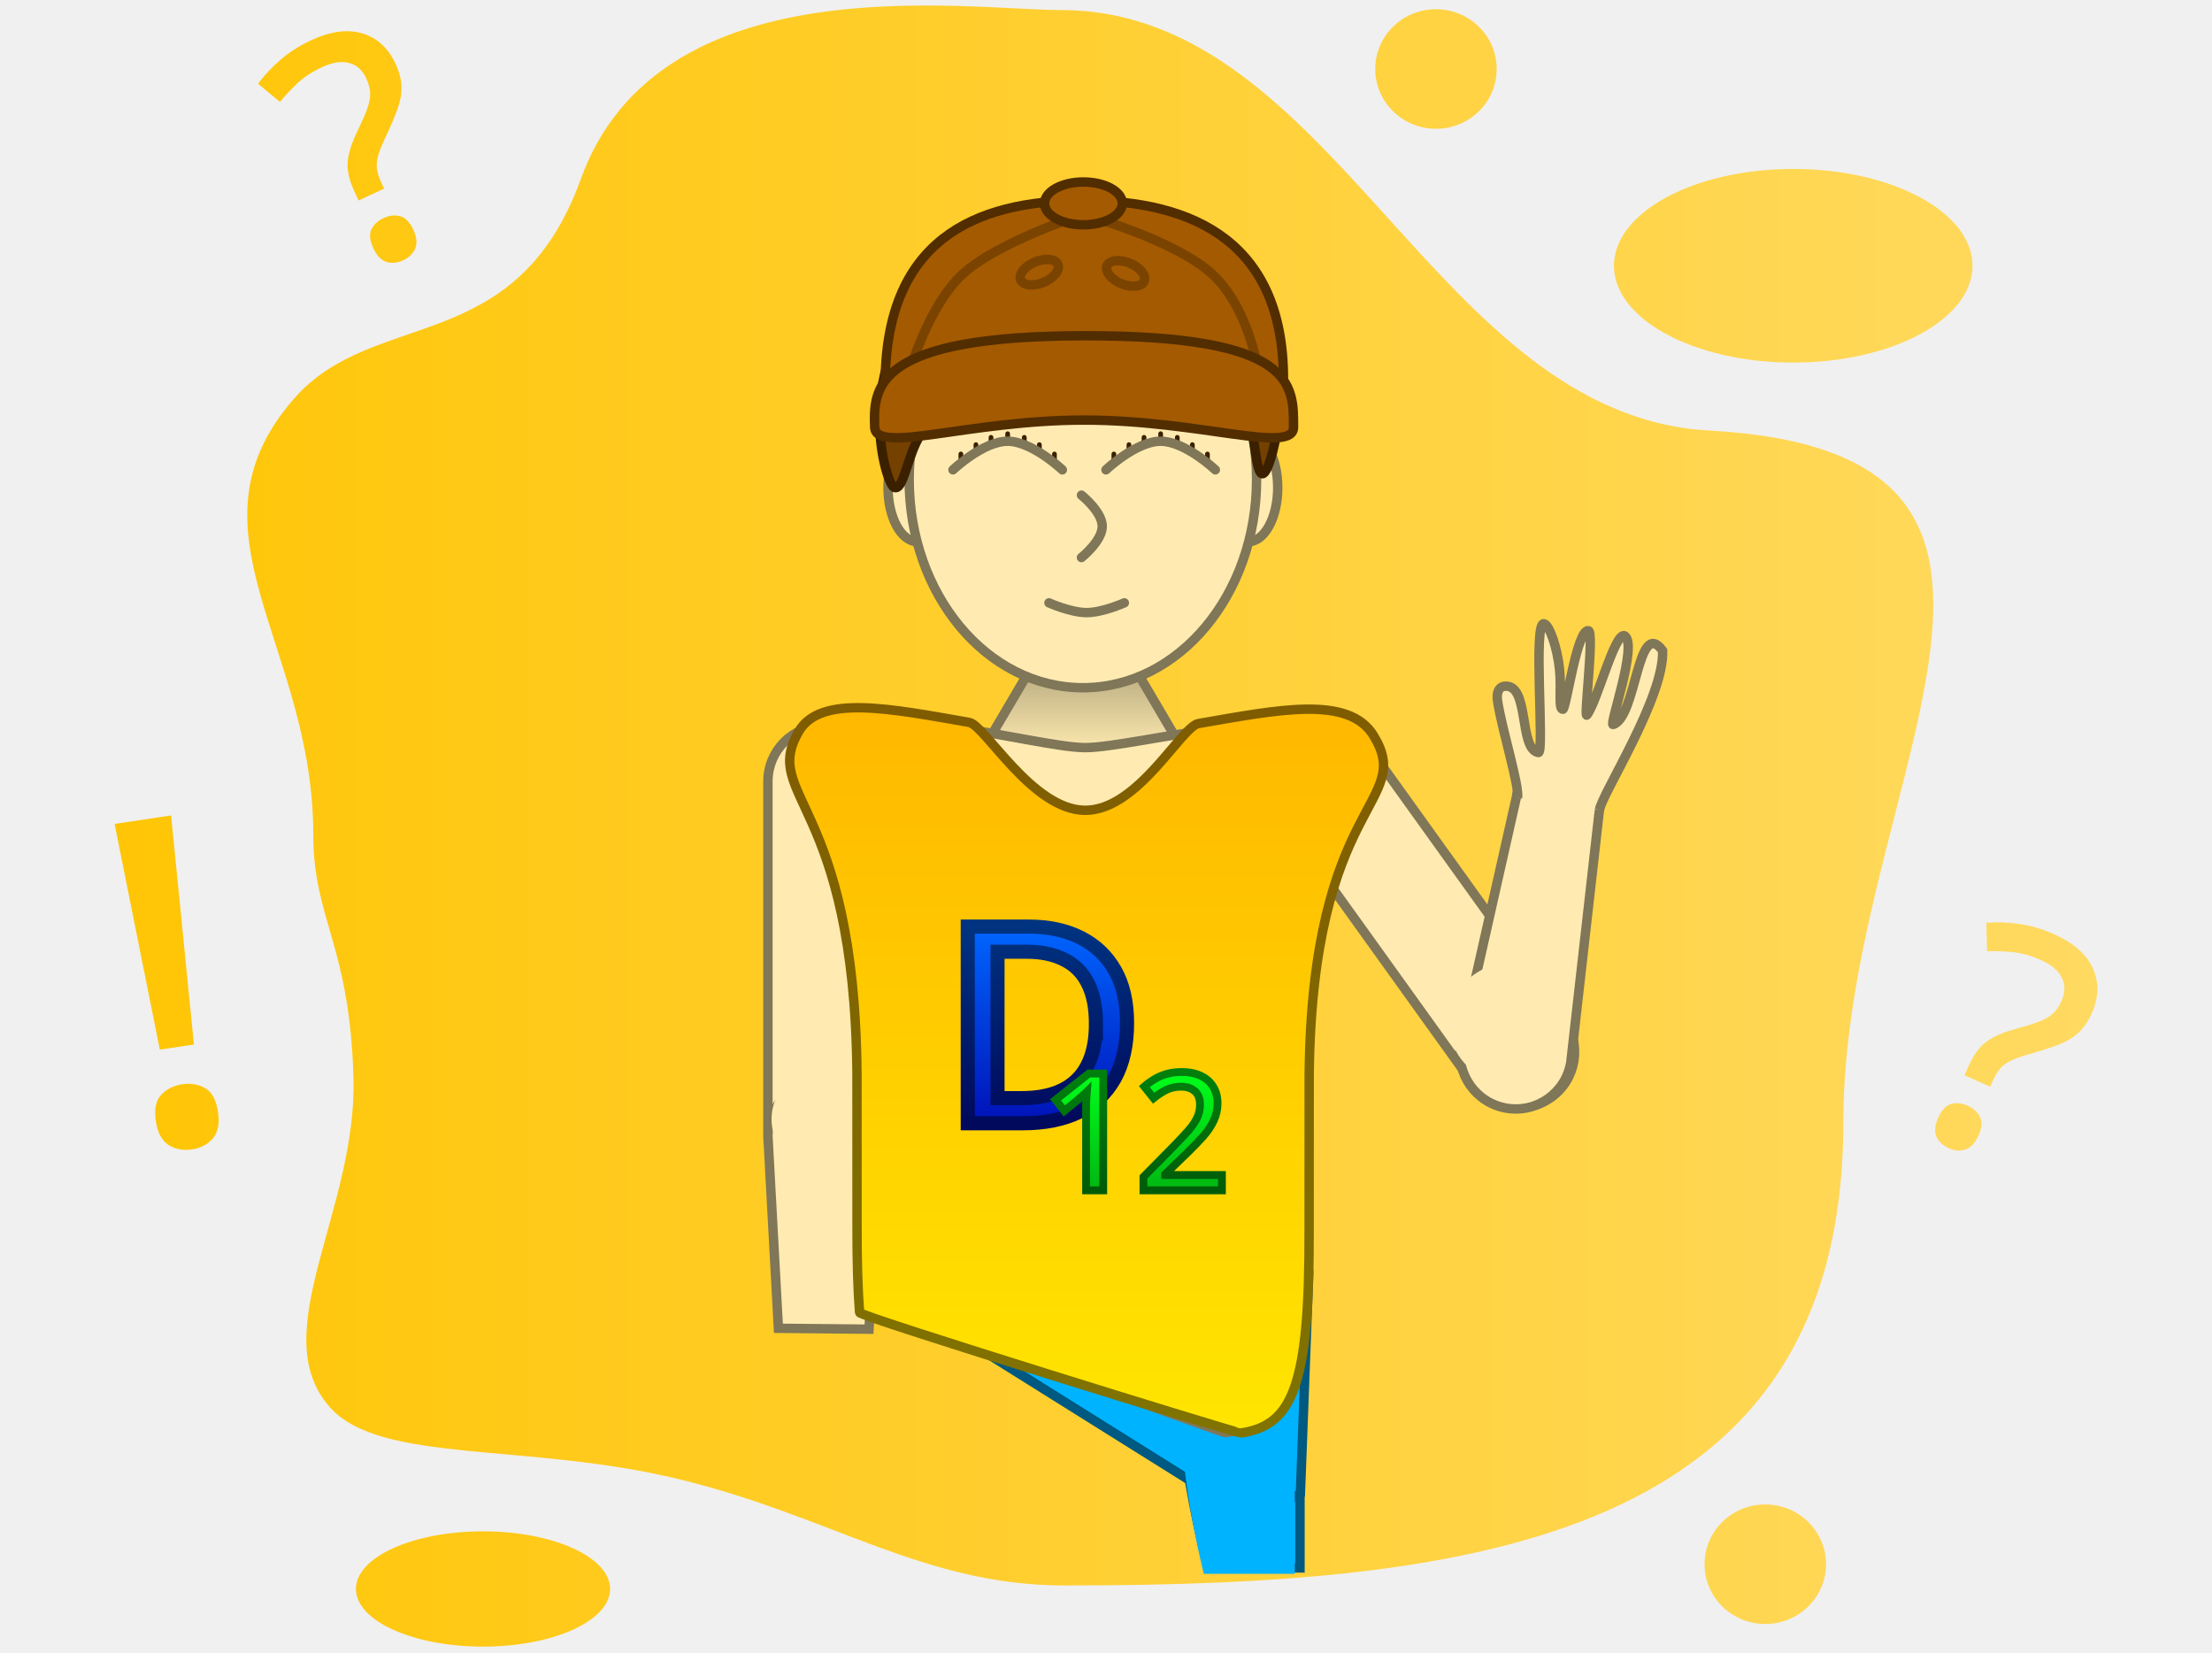
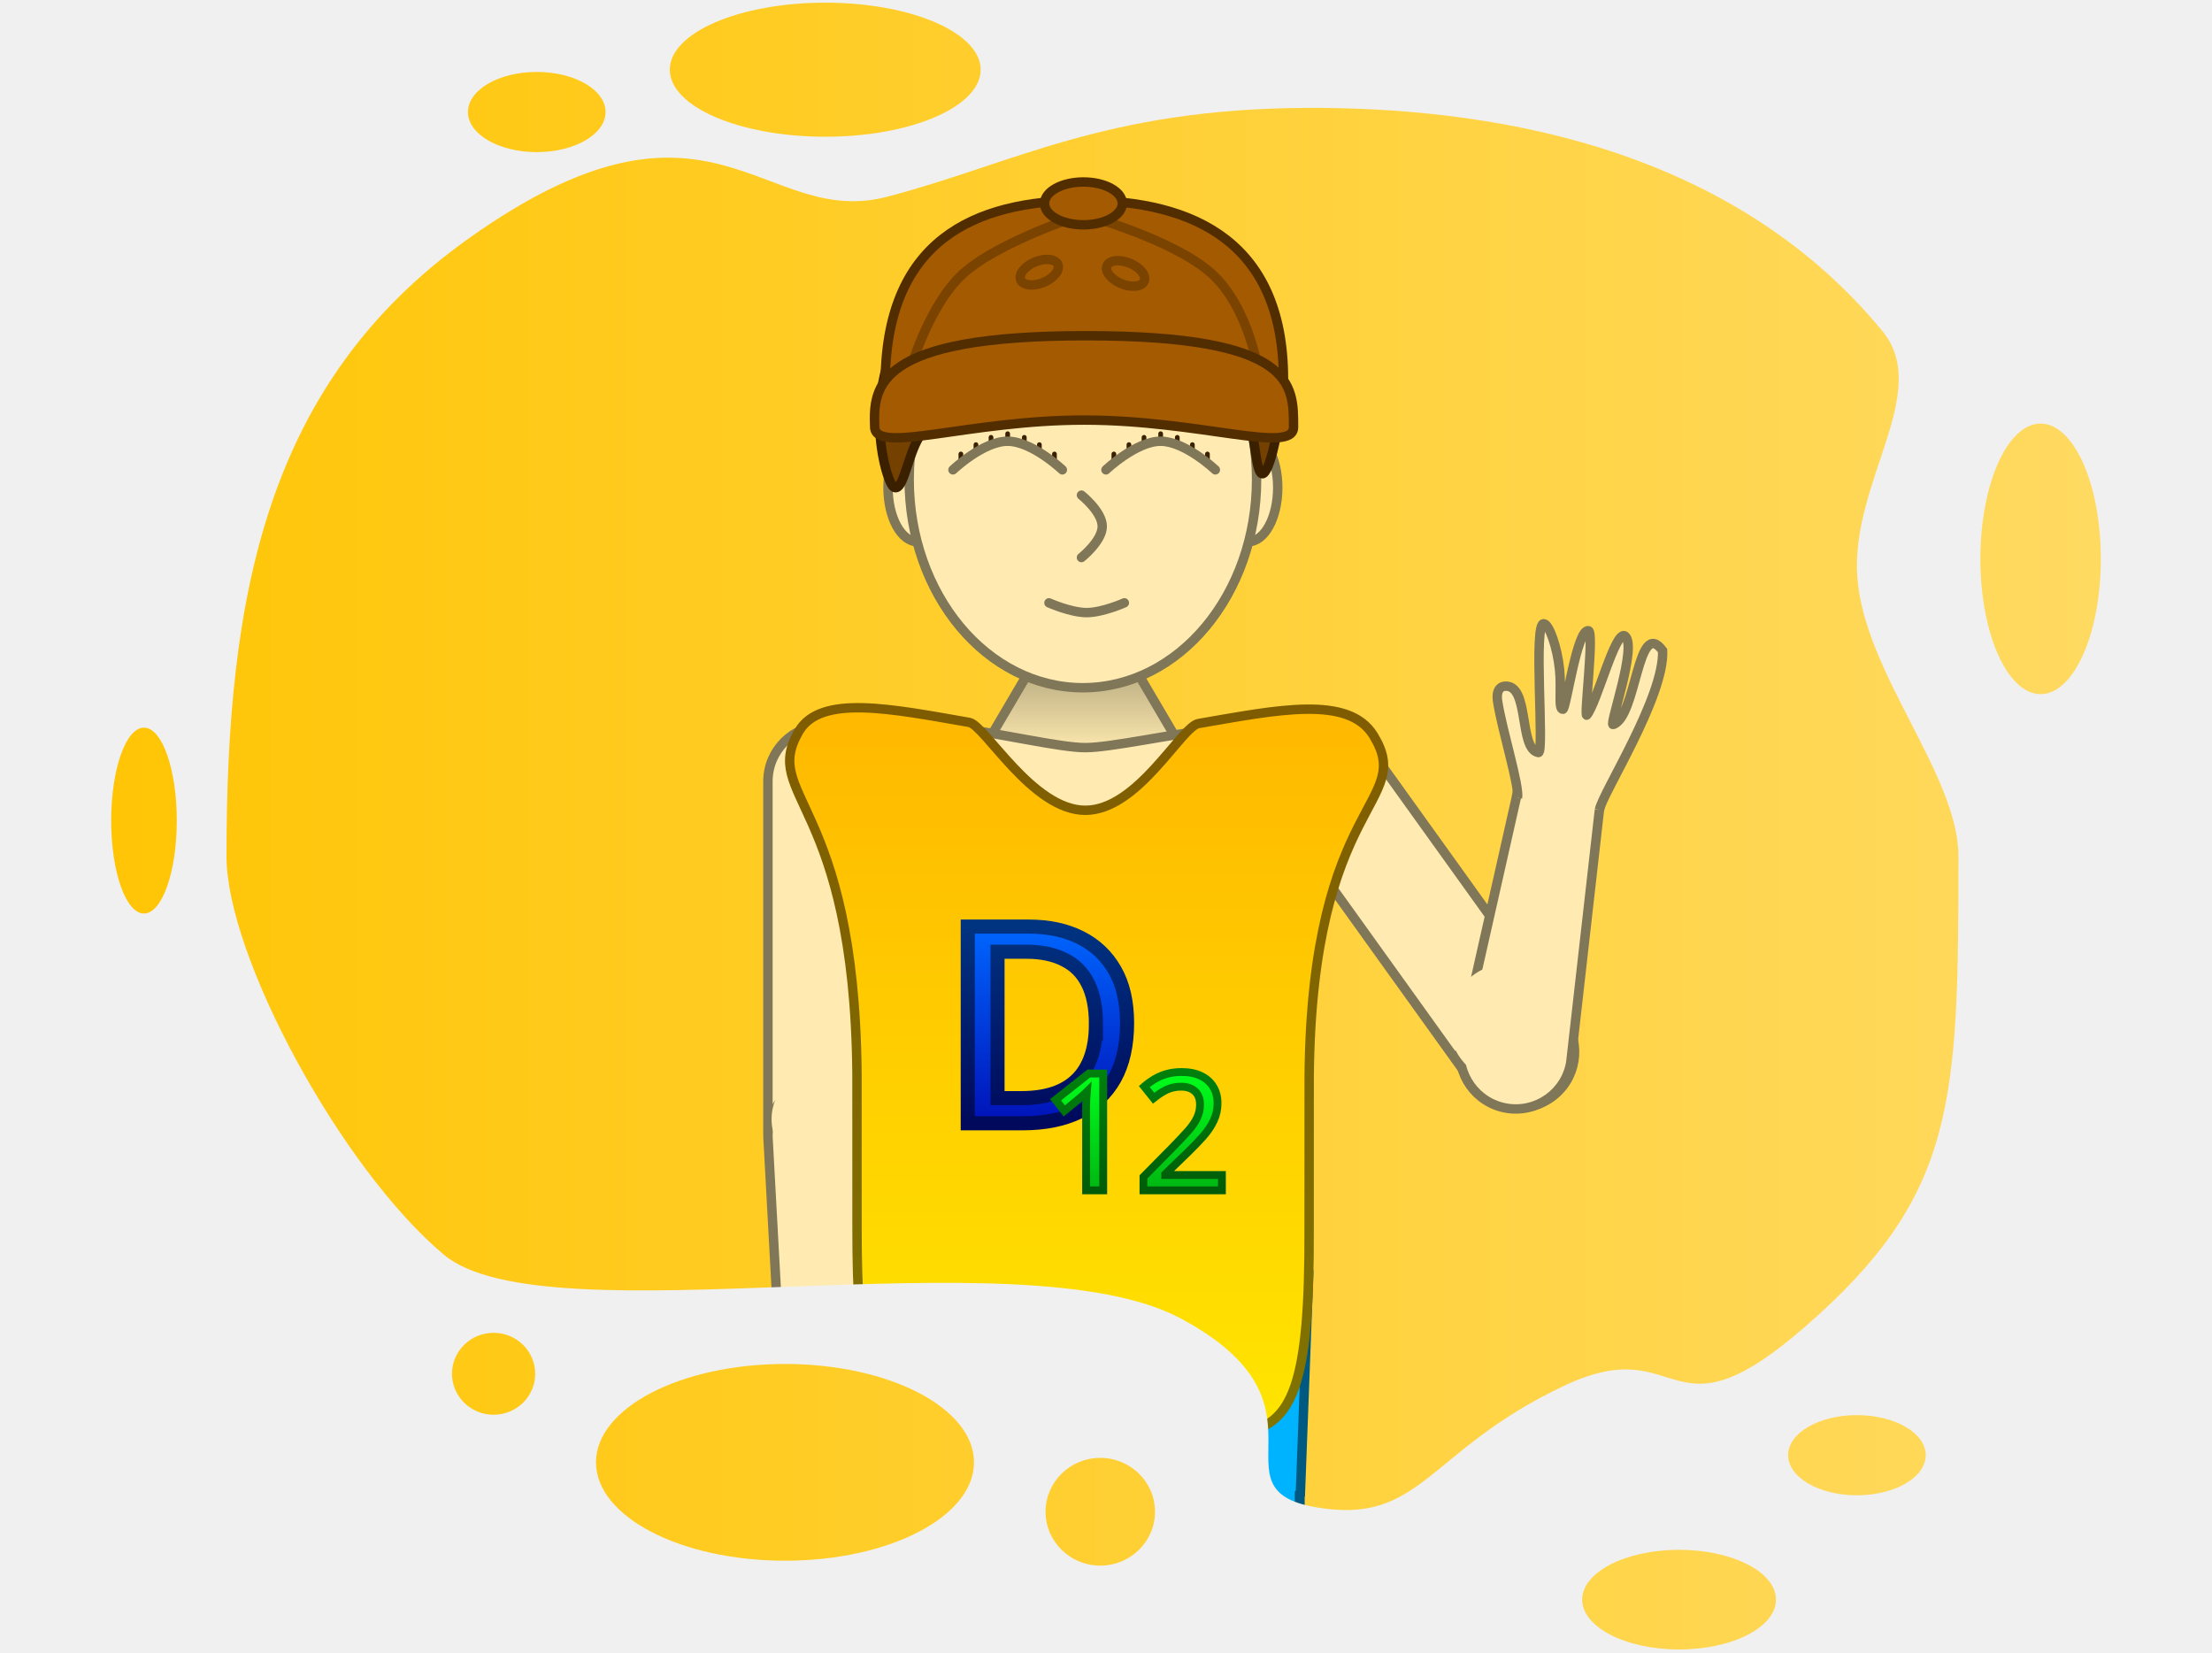
<svg xmlns="http://www.w3.org/2000/svg" width="705.706" height="527.027" viewBox="0,0,705.706,527.027">
  <defs>
    <linearGradient x1="-112.853" y1="180" x2="592.853" y2="180" gradientUnits="userSpaceOnUse" id="color-1">
      <stop offset="0" stop-color="#ffc400" />
      <stop offset="1" stop-color="#ffdb66" />
    </linearGradient>
    <linearGradient x1="232.624" y1="125.108" x2="232.624" y2="156.851" gradientUnits="userSpaceOnUse" id="color-2">
      <stop offset="0" stop-color="#ada078" />
      <stop offset="1" stop-color="#ffebb1" />
    </linearGradient>
    <linearGradient x1="233.853" y1="142.31" x2="233.853" y2="372.155" gradientUnits="userSpaceOnUse" id="color-3">
      <stop offset="0" stop-color="#ffb800" />
      <stop offset="1" stop-color="#ffe500" />
    </linearGradient>
    <linearGradient x1="233.853" y1="142.31" x2="233.853" y2="372.155" gradientUnits="userSpaceOnUse" id="color-4">
      <stop offset="0" stop-color="#805c00" />
      <stop offset="1" stop-color="#807300" />
    </linearGradient>
    <linearGradient x1="221.309" y1="212.068" x2="221.309" y2="274.805" gradientUnits="userSpaceOnUse" id="color-5">
      <stop offset="0" stop-color="#0066ff" />
      <stop offset="1" stop-color="#0012b8" />
    </linearGradient>
    <linearGradient x1="221.309" y1="212.068" x2="221.309" y2="274.805" gradientUnits="userSpaceOnUse" id="color-6">
      <stop offset="0" stop-color="#003380" />
      <stop offset="1" stop-color="#00095c" />
    </linearGradient>
    <linearGradient x1="250.446" y1="258.455" x2="250.446" y2="296.2" gradientUnits="userSpaceOnUse" id="color-7">
      <stop offset="0" stop-color="#00ff1b" />
      <stop offset="1" stop-color="#00b712" />
    </linearGradient>
    <linearGradient x1="250.446" y1="258.455" x2="250.446" y2="296.2" gradientUnits="userSpaceOnUse" id="color-8">
      <stop offset="0" stop-color="#00800d" />
      <stop offset="1" stop-color="#005c09" />
    </linearGradient>
    <mask id="mask-1">
      <g>
-         <g data-paper-data="{&quot;isPaintingLayer&quot;:true}" fill-rule="nonzero" stroke="none" stroke-width="0" stroke-linecap="butt" stroke-linejoin="miter" stroke-miterlimit="10" stroke-dasharray="" stroke-dashoffset="0" style="mix-blend-mode: normal">
-           <path d="M-112.853,443.514v-527.027h705.706v527.027z" fill="none" />
-           <path d="M0.271,-22.302c-1.067,-2.295 -1.754,-4.387 -2.061,-6.274c-0.307,-1.888 -0.212,-3.867 0.285,-5.938c0.472,-2.123 1.349,-4.466 2.632,-7.029c1.422,-2.945 2.468,-5.335 3.138,-7.169c0.698,-1.911 1.029,-3.587 0.992,-5.029c-0.036,-1.442 -0.467,-3.05 -1.291,-4.824c-1.237,-2.66 -3.07,-4.283 -5.498,-4.866c-2.453,-0.636 -5.349,-0.178 -8.687,1.375c-2.973,1.383 -5.504,3.035 -7.592,4.958c-2.036,1.898 -3.947,3.929 -5.733,6.092l-6.978,-5.796c1.981,-2.698 4.357,-5.23 7.127,-7.596c2.746,-2.419 6.048,-4.525 9.909,-6.32c6.103,-2.838 11.516,-3.546 16.237,-2.125c4.721,1.421 8.246,4.636 10.575,9.644c1.237,2.66 1.873,5.188 1.908,7.583c0.011,2.343 -0.443,4.71 -1.36,7.104c-0.865,2.369 -1.983,5.014 -3.353,7.935c-1.23,2.539 -2.114,4.663 -2.652,6.372c-0.485,1.685 -0.644,3.186 -0.475,4.504c0.168,1.317 0.641,2.811 1.417,4.48l0.873,1.878l-8.138,3.784zM6.247,-4.334c-1.14,-2.452 -1.341,-4.452 -0.602,-6.001c0.739,-1.549 2.047,-2.76 3.925,-3.633c1.774,-0.825 3.491,-1.02 5.152,-0.587c1.713,0.409 3.139,1.839 4.279,4.291c1.116,2.4 1.302,4.438 0.56,6.116c-0.715,1.601 -1.959,2.814 -3.733,3.639c-1.878,0.873 -3.659,1.067 -5.344,0.582c-1.709,-0.538 -3.122,-2.006 -4.238,-4.406zM515.112,256.734c1.029,-2.313 2.153,-4.205 3.374,-5.677c1.221,-1.472 2.775,-2.701 4.662,-3.688c1.91,-1.039 4.253,-1.918 7.028,-2.636c3.154,-0.864 5.643,-1.646 7.466,-2.347c1.899,-0.73 3.38,-1.582 4.443,-2.558c1.063,-0.975 1.992,-2.357 2.787,-4.144c1.192,-2.681 1.21,-5.128 0.054,-7.342c-1.133,-2.267 -3.381,-4.148 -6.746,-5.644c-2.996,-1.332 -5.905,-2.154 -8.726,-2.464c-2.769,-0.287 -5.555,-0.392 -8.359,-0.317l-0.217,-9.069c3.335,-0.28 6.805,-0.153 10.409,0.379c3.627,0.48 7.386,1.584 11.276,3.314c6.15,2.735 10.241,6.349 12.273,10.841c2.032,4.492 1.926,9.262 -0.318,14.308c-1.192,2.681 -2.679,4.821 -4.461,6.422c-1.759,1.548 -3.841,2.762 -6.248,3.644c-2.354,0.905 -5.082,1.801 -8.184,2.688c-2.722,0.741 -4.904,1.471 -6.546,2.189c-1.589,0.742 -2.825,1.609 -3.707,2.602c-0.882,0.993 -1.697,2.33 -2.445,4.012l-0.842,1.892l-8.2,-3.647zM505.497,273.047c1.099,-2.471 2.475,-3.937 4.128,-4.398c1.653,-0.461 3.426,-0.271 5.318,0.571c1.787,0.795 3.063,1.96 3.828,3.497c0.817,1.56 0.677,3.575 -0.422,6.046c-1.075,2.418 -2.489,3.899 -4.242,4.441c-1.677,0.514 -3.408,0.373 -5.196,-0.422c-1.892,-0.842 -3.209,-2.057 -3.951,-3.646c-0.718,-1.642 -0.54,-3.671 0.536,-6.089zM-12.906,182.619c0,-60.495 -43.037,-96.895 -6.056,-139.064c25.514,-29.095 70.72,-12.776 91.41,-69.976c25.047,-69.244 123.055,-53.885 153.164,-53.885c87.539,0 119.114,129.256 206.745,134.119c130.289,7.229 42.867,112.847 42.867,220.885c0,132.343 -116.16,147.548 -248.503,147.548c-44.94,0 -74.32,-22.109 -122.933,-33.894c-48.613,-11.785 -95.204,-4.828 -111.339,-22.899c-21.077,-23.606 8.707,-62.881 7.464,-105.305c-1.243,-42.424 -12.82,-50.397 -12.82,-77.529zM364.647,-61.504c0,10.53 -8.675,19.067 -19.376,19.067c-10.701,0 -19.376,-8.537 -19.376,-19.067c0,-10.53 8.675,-19.067 19.376,-19.067c10.701,0 19.376,8.537 19.376,19.067zM516.451,1.263c0,17.058 -25.608,30.886 -57.197,30.886c-31.589,0 -57.197,-13.828 -57.197,-30.886c0,-17.058 25.608,-30.886 57.197,-30.886c31.589,0 57.197,13.828 57.197,30.886zM469.71,415.467c0,10.53 -8.675,19.067 -19.376,19.067c-10.701,0 -19.376,-8.537 -19.376,-19.067c0,-10.53 8.675,-19.067 19.376,-19.067c10.701,0 19.376,8.537 19.376,19.067zM81.789,423.366c0,10.156 -18.152,18.39 -40.543,18.39c-22.391,0 -40.543,-8.233 -40.543,-18.39c0,-10.156 18.152,-18.39 40.543,-18.39c22.391,0 40.543,8.233 40.543,18.39zM-50.985,249.685l-10.88,1.637l-14.42,-72.007l18.013,-2.71zM-63.13,274.136c-0.57,-3.788 -0.003,-6.593 1.701,-8.415c1.704,-1.822 3.966,-2.946 6.787,-3.37c2.66,-0.4 5.072,0.02 7.236,1.26c2.165,1.24 3.532,3.754 4.102,7.542c0.558,3.707 -0.003,6.553 -1.683,8.536c-1.692,1.903 -3.867,3.054 -6.527,3.455c-2.821,0.424 -5.32,-0.024 -7.496,-1.345c-2.189,-1.401 -3.562,-3.956 -4.12,-7.663z" fill="#ffffff" />
+         <g data-paper-data="{&quot;isPaintingLayer&quot;:true}" fill-rule="nonzero" stroke-width="0" stroke-linecap="butt" stroke-linejoin="miter" stroke-miterlimit="10" stroke-dasharray="" stroke-dashoffset="0" style="mix-blend-mode: normal">
+           <path d="M-112.853,443.514v-527.027h705.706v527.027z" fill="none" stroke="none" />
+           <path d="M-40.593,189.692c0,-83.578 12.711,-151.203 77.231,-197.115c77.718,-55.304 93.471,-2.856 133.571,-13.335c40.1,-10.479 69.469,-28.056 133.74,-28.337c54.314,-0.238 133.616,10.244 183.722,71.162c16.035,19.495 -10.062,48.112 -7.983,78.348c2.112,30.709 32.273,63.088 32.273,89.278c0,79.176 -0.927,108.288 -49.074,150.145c-44.148,38.381 -38.578,0.78 -76.553,18.622c-44.032,20.688 -45.493,44.755 -79.51,38.817c-34.017,-5.939 8.333,-32.708 -42.962,-60.197c-51.295,-27.489 -202.343,7.19 -235.15,-20.381c-32.807,-27.571 -69.305,-95.185 -69.305,-127.006z" fill="#ffffff" stroke="#000000" />
+           <path d="M453.75,426.768c0,8.779 -13.84,15.895 -30.912,15.895c-17.072,0 -30.912,-7.117 -30.912,-15.896c0,-8.779 13.84,-15.895 30.912,-15.895c17.072,0 30.912,7.117 30.912,15.895z" fill="#ffffff" stroke="#000000" />
+           <path d="M57.896,354.719c0,7.216 -5.944,13.065 -13.277,13.065c-7.333,0 -13.277,-5.85 -13.277,-13.065c0,-7.216 5.944,-13.065 13.277,-13.065c7.333,0 13.277,5.85 13.277,13.065z" fill="#ffffff" stroke="#000000" />
+           <path d="M200.013,-61.281c0,11.809 -22.201,21.382 -49.588,21.382c-27.387,0 -49.588,-9.573 -49.588,-21.382c0,-11.809 22.201,-21.382 49.588,-21.382c27.387,0 49.588,9.573 49.588,21.382z" fill="#ffffff" stroke="#000000" />
+           <path d="M80.346,-47.776c0,7.063 -9.829,12.789 -21.955,12.789c-12.125,0 -21.955,-5.726 -21.955,-12.789c0,-7.063 9.829,-12.789 21.955,-12.789c12.125,0 21.955,5.726 21.955,12.789z" fill="#ffffff" stroke="#000000" />
+           <path d="M501.523,380.691c0,7.063 -9.829,12.789 -21.955,12.789c-12.125,0 -21.955,-5.726 -21.955,-12.789c0,-7.063 9.829,-12.789 21.955,-12.789c12.125,0 21.955,5.726 21.955,12.789z" fill="#ffffff" stroke="#000000" />
+           <path d="M538.173,51.612c10.611,0 19.213,19.32 19.213,43.153c0,23.832 -8.602,43.153 -19.213,43.153c-10.611,0 -19.213,-19.32 -19.213,-43.153c0,-23.832 8.602,-43.153 19.213,-43.153z" fill="#ffffff" stroke="#000000" />
+           <path d="M-66.919,148.6c5.781,0 10.467,13.274 10.467,29.648c0,16.374 -4.686,29.648 -10.467,29.648c-5.781,0 -10.467,-13.274 -10.467,-29.648c0,-16.374 4.686,-29.648 10.467,-29.648z" fill="#ffffff" stroke="#000000" />
+           <path d="M197.89,382.969c0,17.33 -26.998,31.378 -60.301,31.378c-33.303,0 -60.301,-14.049 -60.301,-31.378c0,-17.33 26.998,-31.378 60.301,-31.378c33.303,0 60.301,14.048 60.301,31.378z" fill="#ffffff" stroke="#000000" />
+           <path d="M255.637,398.729c0,9.49 -7.818,17.183 -17.462,17.183c-9.644,0 -17.462,-7.693 -17.462,-17.183c0,-9.49 7.818,-17.183 17.462,-17.183c9.644,0 17.462,7.693 17.462,17.183z" fill="#ffffff" stroke="#000000" />
        </g>
      </g>
    </mask>
  </defs>
  <g transform="translate(112.8528,83.51352)" mask="url(#mask-1)">
    <g data-paper-data="{&quot;isPaintingLayer&quot;:true}" fill-rule="nonzero" stroke-linejoin="miter" stroke-miterlimit="10" stroke-dasharray="" stroke-dashoffset="0" style="mix-blend-mode: normal">
      <path d="M-112.853,443.514v-527.027h705.706v527.027z" fill="url(#color-1)" stroke="none" stroke-width="0" stroke-linecap="butt" />
      <path d="M301.887,380.351v36.306l-29.355,-0.271c0,0 -17.604,-66.287 -0.898,-66.287c16.707,0 30.253,13.543 30.253,30.252z" fill="#00b3ff" stroke="#005980" stroke-width="3" stroke-linecap="butt" />
      <path d="M232.534,322.316c28.718,0 72.147,-9.822 72.147,-0.003l-2.666,70.596l-15.126,8.433l-126.234,-79.03c0,-9.819 43.162,0.003 71.88,0.003z" fill="#00b3ff" stroke="#005980" stroke-width="3" stroke-linecap="butt" />
      <path d="M300.229,418.533h-29.017c0,0 -15.554,-61.421 0.303,-61.421c15.857,0 28.714,12.854 28.714,28.712z" fill="#00b3ff" stroke="#005980" stroke-width="0" stroke-linecap="butt" />
      <path d="M321.613,151.761l64.542,89.916c5.733,7.986 3.905,19.108 -4.081,24.84c-7.986,5.732 -19.107,3.905 -24.839,-4.081l-64.542,-89.916c-5.733,-7.986 -3.905,-19.107 4.081,-24.839c7.986,-5.732 19.107,-3.906 24.84,4.08z" fill="#ffebb1" stroke="#807658" stroke-width="3" stroke-linecap="butt" />
      <path d="M353.182,249.476l17.625,-78.136c1.638,-9.693 6.232,-15.23 15.924,-13.592c9.692,1.637 12.212,8.376 10.574,18.069l-9.022,79.59c-1.638,9.693 -10.823,16.223 -20.515,14.585c-9.692,-1.637 -16.224,-10.822 -14.586,-20.516z" fill="#ffebb1" stroke="#807658" stroke-width="3" stroke-linecap="butt" />
      <path d="M353.026,253.965c-6.133,-8.544 -4.178,-20.441 4.366,-26.573c8.544,-6.133 20.441,-4.178 26.573,4.365c6.133,8.544 4.178,20.441 -4.365,26.573c-8.544,6.133 -20.441,4.178 -26.573,-4.366z" fill="#ffebb1" stroke="none" stroke-width="0" stroke-linecap="butt" />
      <path d="M167.743,276.423c0,9.831 -7.97,17.8 -17.8,17.8c-9.83,0 -17.799,-7.969 -17.799,-17.8v-110.682c0,-9.831 7.969,-17.799 17.799,-17.799c9.83,0 17.8,7.968 17.8,17.799z" fill="#ffebb1" stroke="#807658" stroke-width="3" stroke-linecap="butt" />
      <path d="M135.485,340.209l-3.341,-61.246c0,-9.831 7.969,-17.799 17.799,-17.799c9.83,0 17.8,7.968 17.8,17.799l-3.356,61.531z" fill="#ffebb1" stroke="#807658" stroke-width="3" stroke-linecap="butt" />
      <path d="M133.308,273.491c0,-9.206 7.463,-16.669 16.669,-16.669c9.206,0 16.669,7.463 16.669,16.669c0,9.206 -7.463,16.669 -16.669,16.669c-9.206,0 -16.669,-7.463 -16.669,-16.669z" fill="#ffebb1" stroke="none" stroke-width="0" stroke-linecap="butt" />
      <path d="M218.715,125.108h27.817l16.363,27.817c0,0 -20.069,3.926 -30.137,3.926c-10.113,0 -30.406,-3.926 -30.406,-3.926z" fill="url(#color-2)" stroke="#807658" stroke-width="3" stroke-linecap="butt" />
      <path d="M285.411,54.819c5.18,0 9.379,7.715 9.379,17.232c0,9.517 -4.199,17.232 -9.379,17.232c-5.18,0 -9.379,-7.715 -9.379,-17.232c0,-9.517 4.199,-17.232 9.379,-17.232z" fill="#ffebb1" stroke="#807658" stroke-width="3" stroke-linecap="butt" />
      <path d="M179.837,54.819c5.18,0 9.379,7.715 9.379,17.232c0,9.517 -4.199,17.232 -9.379,17.232c-5.18,0 -9.379,-7.715 -9.379,-17.232c0,-9.517 4.199,-17.232 9.379,-17.232z" fill="#ffebb1" stroke="#807658" stroke-width="3" stroke-linecap="butt" />
      <path d="M288.04,69.434c0,36.69 -24.811,66.433 -55.417,66.433c-30.606,0 -55.417,-29.743 -55.417,-66.433c0,-36.69 24.811,-66.433 55.417,-66.433c30.606,0 55.417,29.743 55.417,66.433z" fill="#ffebb1" stroke="#807658" stroke-width="3" stroke-linecap="butt" />
      <path d="M245.842,38.088c-0.445,-10.018 -13.838,-8.249 -22.491,-8.114c-30.119,0.47 -42.824,25.245 -44.212,28.319c-2.908,6.439 -4.165,14.936 -6.782,13.636c-2.64,-1.311 -12.031,-33.315 7.338,-57.357c19.369,-24.043 39.771,-24.1 52.429,-24.222c15.228,-0.147 43.076,3.869 56.544,20.974c13.183,16.744 4.822,54.878 1.478,56.243c-2.354,0.961 -2.394,-11.455 -4.851,-18.707c-0.983,-2.899 -38.943,0.698 -39.452,-10.771z" fill="#754100" stroke="#3b2000" stroke-width="3" stroke-linecap="butt" />
      <path d="M232.169,74.439c0,0 6.634,5.284 6.634,9.951c0,4.668 -6.634,9.951 -6.634,9.951" fill="none" stroke="#807658" stroke-width="3" stroke-linecap="round" />
      <path d="M245.852,108.794c0,0 -6.946,3.11 -12.025,3.11c-5.079,0 -12.025,-3.11 -12.025,-3.11" fill="none" stroke="#807658" stroke-width="3" stroke-linecap="round" />
      <g fill="none" stroke="#3b2000" stroke-width="1.5" stroke-linecap="round">
        <path d="M208.626,57.323v-2.488" />
        <path d="M213.934,58.484v-2.488" />
        <path d="M218.744,58.318v2.488" />
        <path d="M223.554,61.304v2.488" />
        <path d="M203.319,58.484v-2.488" data-paper-data="{&quot;index&quot;:null}" />
        <path d="M198.509,58.318v2.488" data-paper-data="{&quot;index&quot;:null}" />
        <path d="M193.699,63.792v-2.488" data-paper-data="{&quot;index&quot;:null}" />
      </g>
      <g fill="none" stroke="#3b2000" stroke-width="1.5" stroke-linecap="round">
        <path d="M257.436,57.323v-2.488" />
        <path d="M262.743,58.484v-2.488" />
        <path d="M267.553,60.806v-2.488" />
        <path d="M272.363,61.304v2.488" />
        <path d="M252.129,58.484v-2.488" data-paper-data="{&quot;index&quot;:null}" />
        <path d="M247.319,58.318v2.488" data-paper-data="{&quot;index&quot;:null}" />
        <path d="M242.509,63.792v-2.488" data-paper-data="{&quot;index&quot;:null}" />
      </g>
      <path d="M297.269,310.835c0.12,48.549 -4.461,60.719 -19.107,62.66c-1.11,0.147 -107.234,-38.758 -107.311,-40.944c-0.23,-6.517 -0.281,-14.03 -0.182,-22.682c0.017,-1.45 0.023,-58.255 0.02,-59.684c-0.176,-87.164 -30.839,-71.916 -18.963,-96.583c7.85,-16.306 65.623,1.377 81.645,1.377c16.109,0 74.373,-16.848 82.27,-0.064c11.499,24.44 -17.526,8.303 -18.354,95.735c-0.015,1.591 -0.021,58.562 -0.017,60.185z" fill="#ffebb1" stroke="#807658" stroke-width="3" stroke-linecap="butt" />
      <path d="M371.292,171.002c0.661,-3.913 -4.942,-21.572 -6.354,-30.812h0c-0.744,-4.874 2.33,-4.804 2.33,-4.804c7.968,-0.647 4.329,20.088 10.683,21.161c2.022,0.342 -1.783,-42.218 1.821,-41.077c1.661,0.365 4.188,7.483 4.922,14.533c0.665,6.389 -0.474,12.793 1.065,12.748c1.032,-0.03 4.502,-25.718 8.153,-25.071c1.921,0.347 -1.54,28.191 -0.502,26.906c3.271,-4.049 8.995,-26.917 12.106,-25.264c4.182,3.015 -5.186,28.757 -3.708,28.29c7.519,-2.379 7.708,-34.516 15.769,-23.583c0.627,14.792 -19.276,45.59 -20.156,50.799" data-paper-data="{&quot;index&quot;:null}" fill="#ffebb1" stroke="#807658" stroke-width="3" stroke-linecap="butt" />
      <g stroke-width="3">
        <path d="M232.826,48.8c0,0 -63.254,-2.904 -63.272,-9.394c-0.126,-46.006 28.048,-58.991 63.272,-58.991c35.224,0 64.635,13.413 63.778,58.991c-0.098,5.207 -63.778,9.394 -63.778,9.394z" fill="#a45a00" stroke="#522d00" stroke-linecap="butt" />
        <path d="M177.108,35.863c0,0 5.95,-21.636 17.152,-31.932c11.202,-10.296 38.324,-19.058 38.324,-19.058c0,0 28.875,7.857 41.045,18.821c12.17,10.964 15.061,31.729 15.061,31.729" fill="none" stroke="#7a4300" stroke-linecap="round" />
        <path d="M299.831,52.746c0,8.792 -29.914,-2.256 -66.815,-2.256c-36.901,0 -66.474,11.041 -66.815,2.256c-0.506,-13.043 0.407,-29.165 67.321,-29.165c66.915,0 66.309,15.615 66.309,29.165z" fill="#a45a00" stroke="#522d00" stroke-linecap="butt" />
        <path d="M245.2,-18.631c0,3.774 -5.552,6.833 -12.401,6.833c-6.849,0 -12.401,-3.059 -12.401,-6.833c0,-3.774 5.552,-6.833 12.401,-6.833c6.849,0 12.401,3.059 12.401,6.833z" fill="#a45a00" stroke="#522d00" stroke-linecap="butt" />
        <path d="M224.653,0.874c0.742,1.807 -1.315,4.362 -4.594,5.708c-3.279,1.346 -6.538,0.972 -7.279,-0.834c-0.742,-1.807 1.315,-4.362 4.594,-5.708c3.279,-1.346 6.538,-0.972 7.279,0.834z" fill="#a45a00" stroke="#7a4300" stroke-linecap="butt" />
        <path d="M247.595,0.444c3.279,1.346 5.335,3.901 4.594,5.708c-0.742,1.807 -4.001,2.18 -7.279,0.834c-3.279,-1.346 -5.335,-3.901 -4.594,-5.708c0.742,-1.807 4.001,-2.18 7.279,-0.834z" data-paper-data="{&quot;index&quot;:null}" fill="#a45a00" stroke="#7a4300" stroke-linecap="butt" />
      </g>
      <path d="M160.57,307.602c0.003,-1.49 -0.004,-47.356 -0.018,-48.824c-0.856,-87.191 -30.707,-88.076 -18.555,-108.966c6.916,-11.889 29.275,-7.257 54.357,-2.882c5.027,0.877 20.092,27.956 36.973,28.039c16.881,0.083 30.673,-26.727 36.201,-27.678c25.221,-4.338 47.874,-9.141 55.828,3.847c13.379,21.847 -19.717,19.93 -20.536,108.593c-0.014,1.473 -0.018,47.347 -0.014,48.846c0.151,49.621 -5.063,62.576 -21.778,65.042c-0.908,0.134 -121.553,-37.164 -121.649,-38.427c-0.58,-7.647 -0.83,-16.755 -0.809,-27.591z" fill="url(#color-3)" stroke="url(#color-4)" stroke-width="3" stroke-linecap="butt" />
      <path d="M239.988,66.363c0,0 9.594,-9.122 17.431,-9.122c7.837,0 17.465,9.122 17.465,9.122" fill="none" stroke="#807658" stroke-width="3" stroke-linecap="round" />
      <path d="M191.178,66.363c0,0 9.594,-9.122 17.431,-9.122c7.837,0 17.465,9.122 17.465,9.122" fill="none" stroke="#807658" stroke-width="3" stroke-linecap="round" />
      <path d="M246.72,242.811c0,7.061 -1.324,12.969 -3.972,17.725c-2.648,4.707 -6.448,8.262 -11.4,10.665c-4.952,2.403 -10.91,3.604 -17.872,3.604h-17.578v-62.737h19.417c6.374,0 11.89,1.177 16.548,3.53c4.707,2.354 8.36,5.81 10.959,10.37c2.599,4.511 3.898,10.125 3.898,16.843zM236.791,243.106c0,-5.246 -0.858,-9.561 -2.574,-12.945c-1.716,-3.432 -4.241,-5.957 -7.576,-7.576c-3.285,-1.667 -7.257,-2.501 -11.915,-2.501h-9.341v46.703h7.649c7.894,0 13.827,-1.986 17.799,-5.957c3.972,-3.972 5.957,-9.88 5.957,-17.725z" fill="url(#color-5)" stroke="url(#color-6)" stroke-width="4.5" stroke-linecap="square" />
      <path d="M239.11,296.2h-5.461v-24.726c0,-0.874 0,-1.675 0,-2.403c0.029,-0.757 0.058,-1.485 0.087,-2.184c0.029,-0.728 0.073,-1.427 0.131,-2.097c-0.466,0.466 -0.947,0.903 -1.442,1.311c-0.466,0.408 -1.019,0.888 -1.66,1.442l-4.063,3.32l-2.796,-3.539l10.616,-8.388h4.587zM276.984,296.2h-25.032v-4.281l9.611,-9.742c1.864,-1.922 3.422,-3.582 4.674,-4.98c1.252,-1.427 2.184,-2.781 2.796,-4.063c0.641,-1.311 0.961,-2.738 0.961,-4.281c0,-1.893 -0.553,-3.32 -1.66,-4.281c-1.107,-0.961 -2.548,-1.442 -4.325,-1.442c-1.718,0 -3.262,0.32 -4.631,0.961c-1.34,0.641 -2.738,1.544 -4.194,2.709l-2.971,-3.713c1.019,-0.874 2.111,-1.66 3.276,-2.359c1.165,-0.699 2.461,-1.252 3.888,-1.66c1.456,-0.408 3.043,-0.612 4.762,-0.612c2.388,0 4.427,0.408 6.116,1.223c1.718,0.815 3.029,1.966 3.932,3.451c0.932,1.485 1.398,3.247 1.398,5.286c0,1.98 -0.408,3.83 -1.223,5.548c-0.786,1.689 -1.908,3.364 -3.364,5.024c-1.456,1.631 -3.174,3.407 -5.155,5.33l-6.946,6.728v0.262h18.086z" fill="url(#color-7)" stroke="url(#color-8)" stroke-width="2.5" stroke-linecap="square" />
    </g>
  </g>
</svg>
